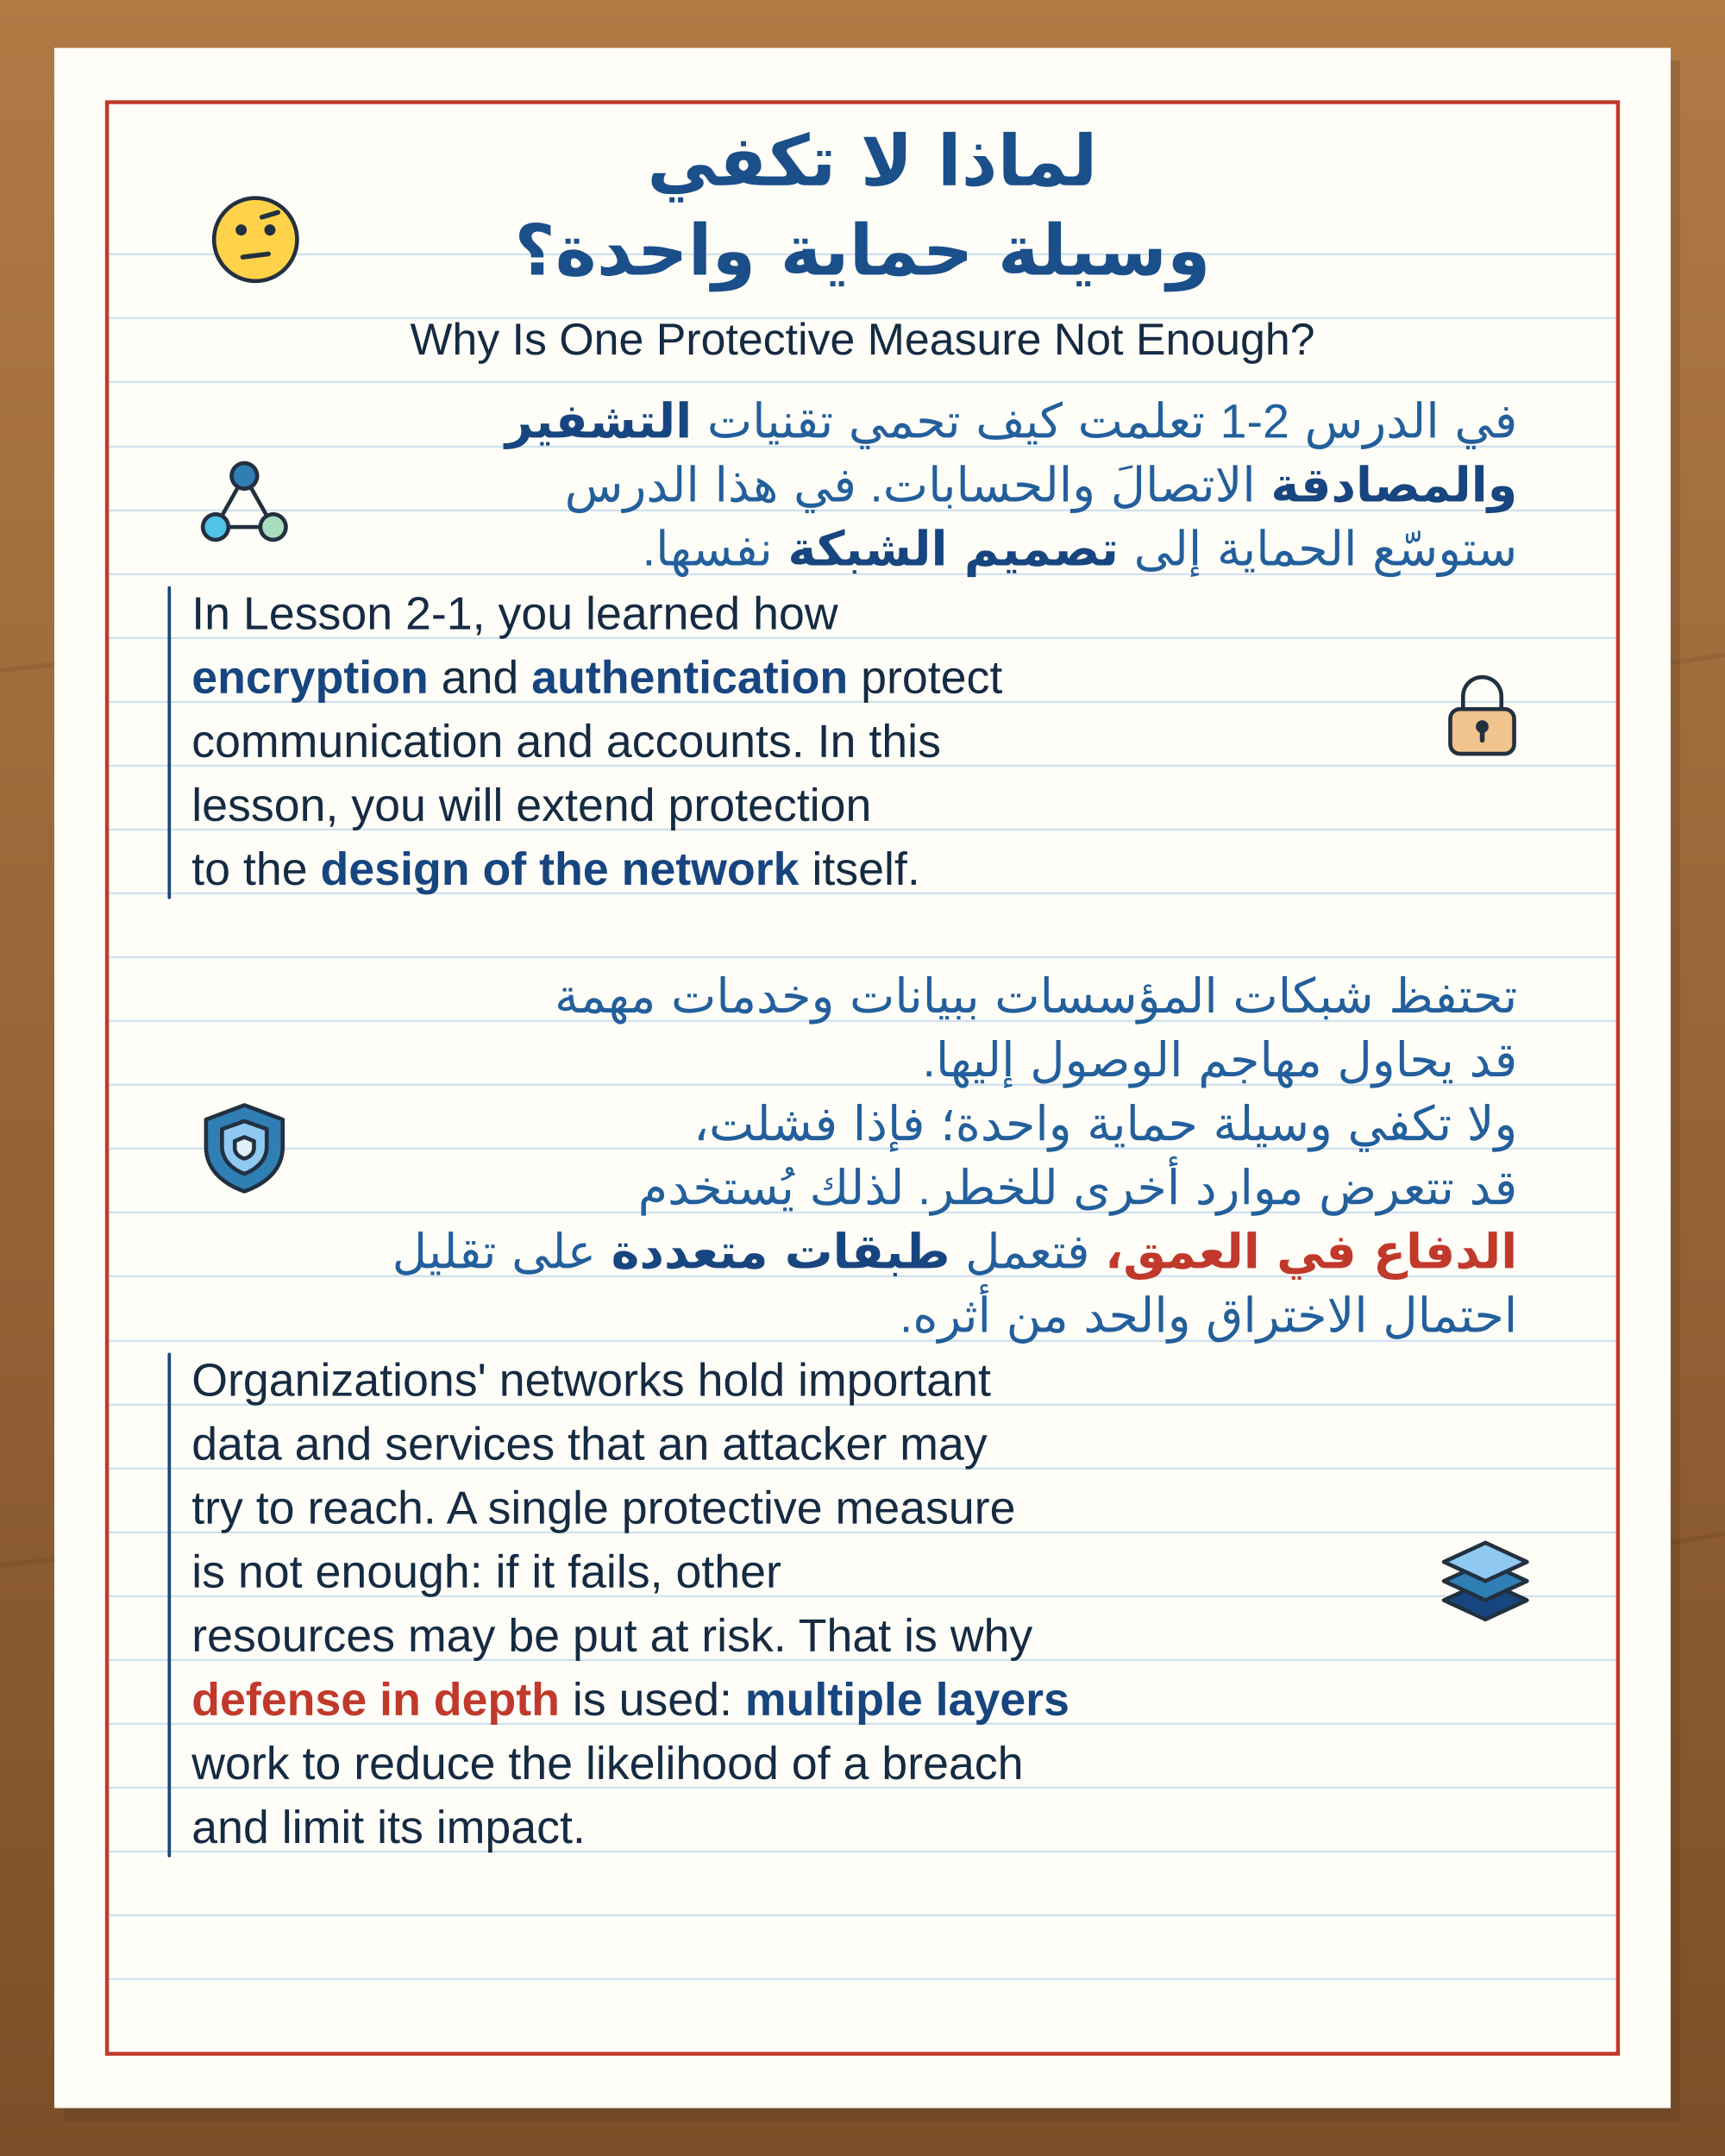
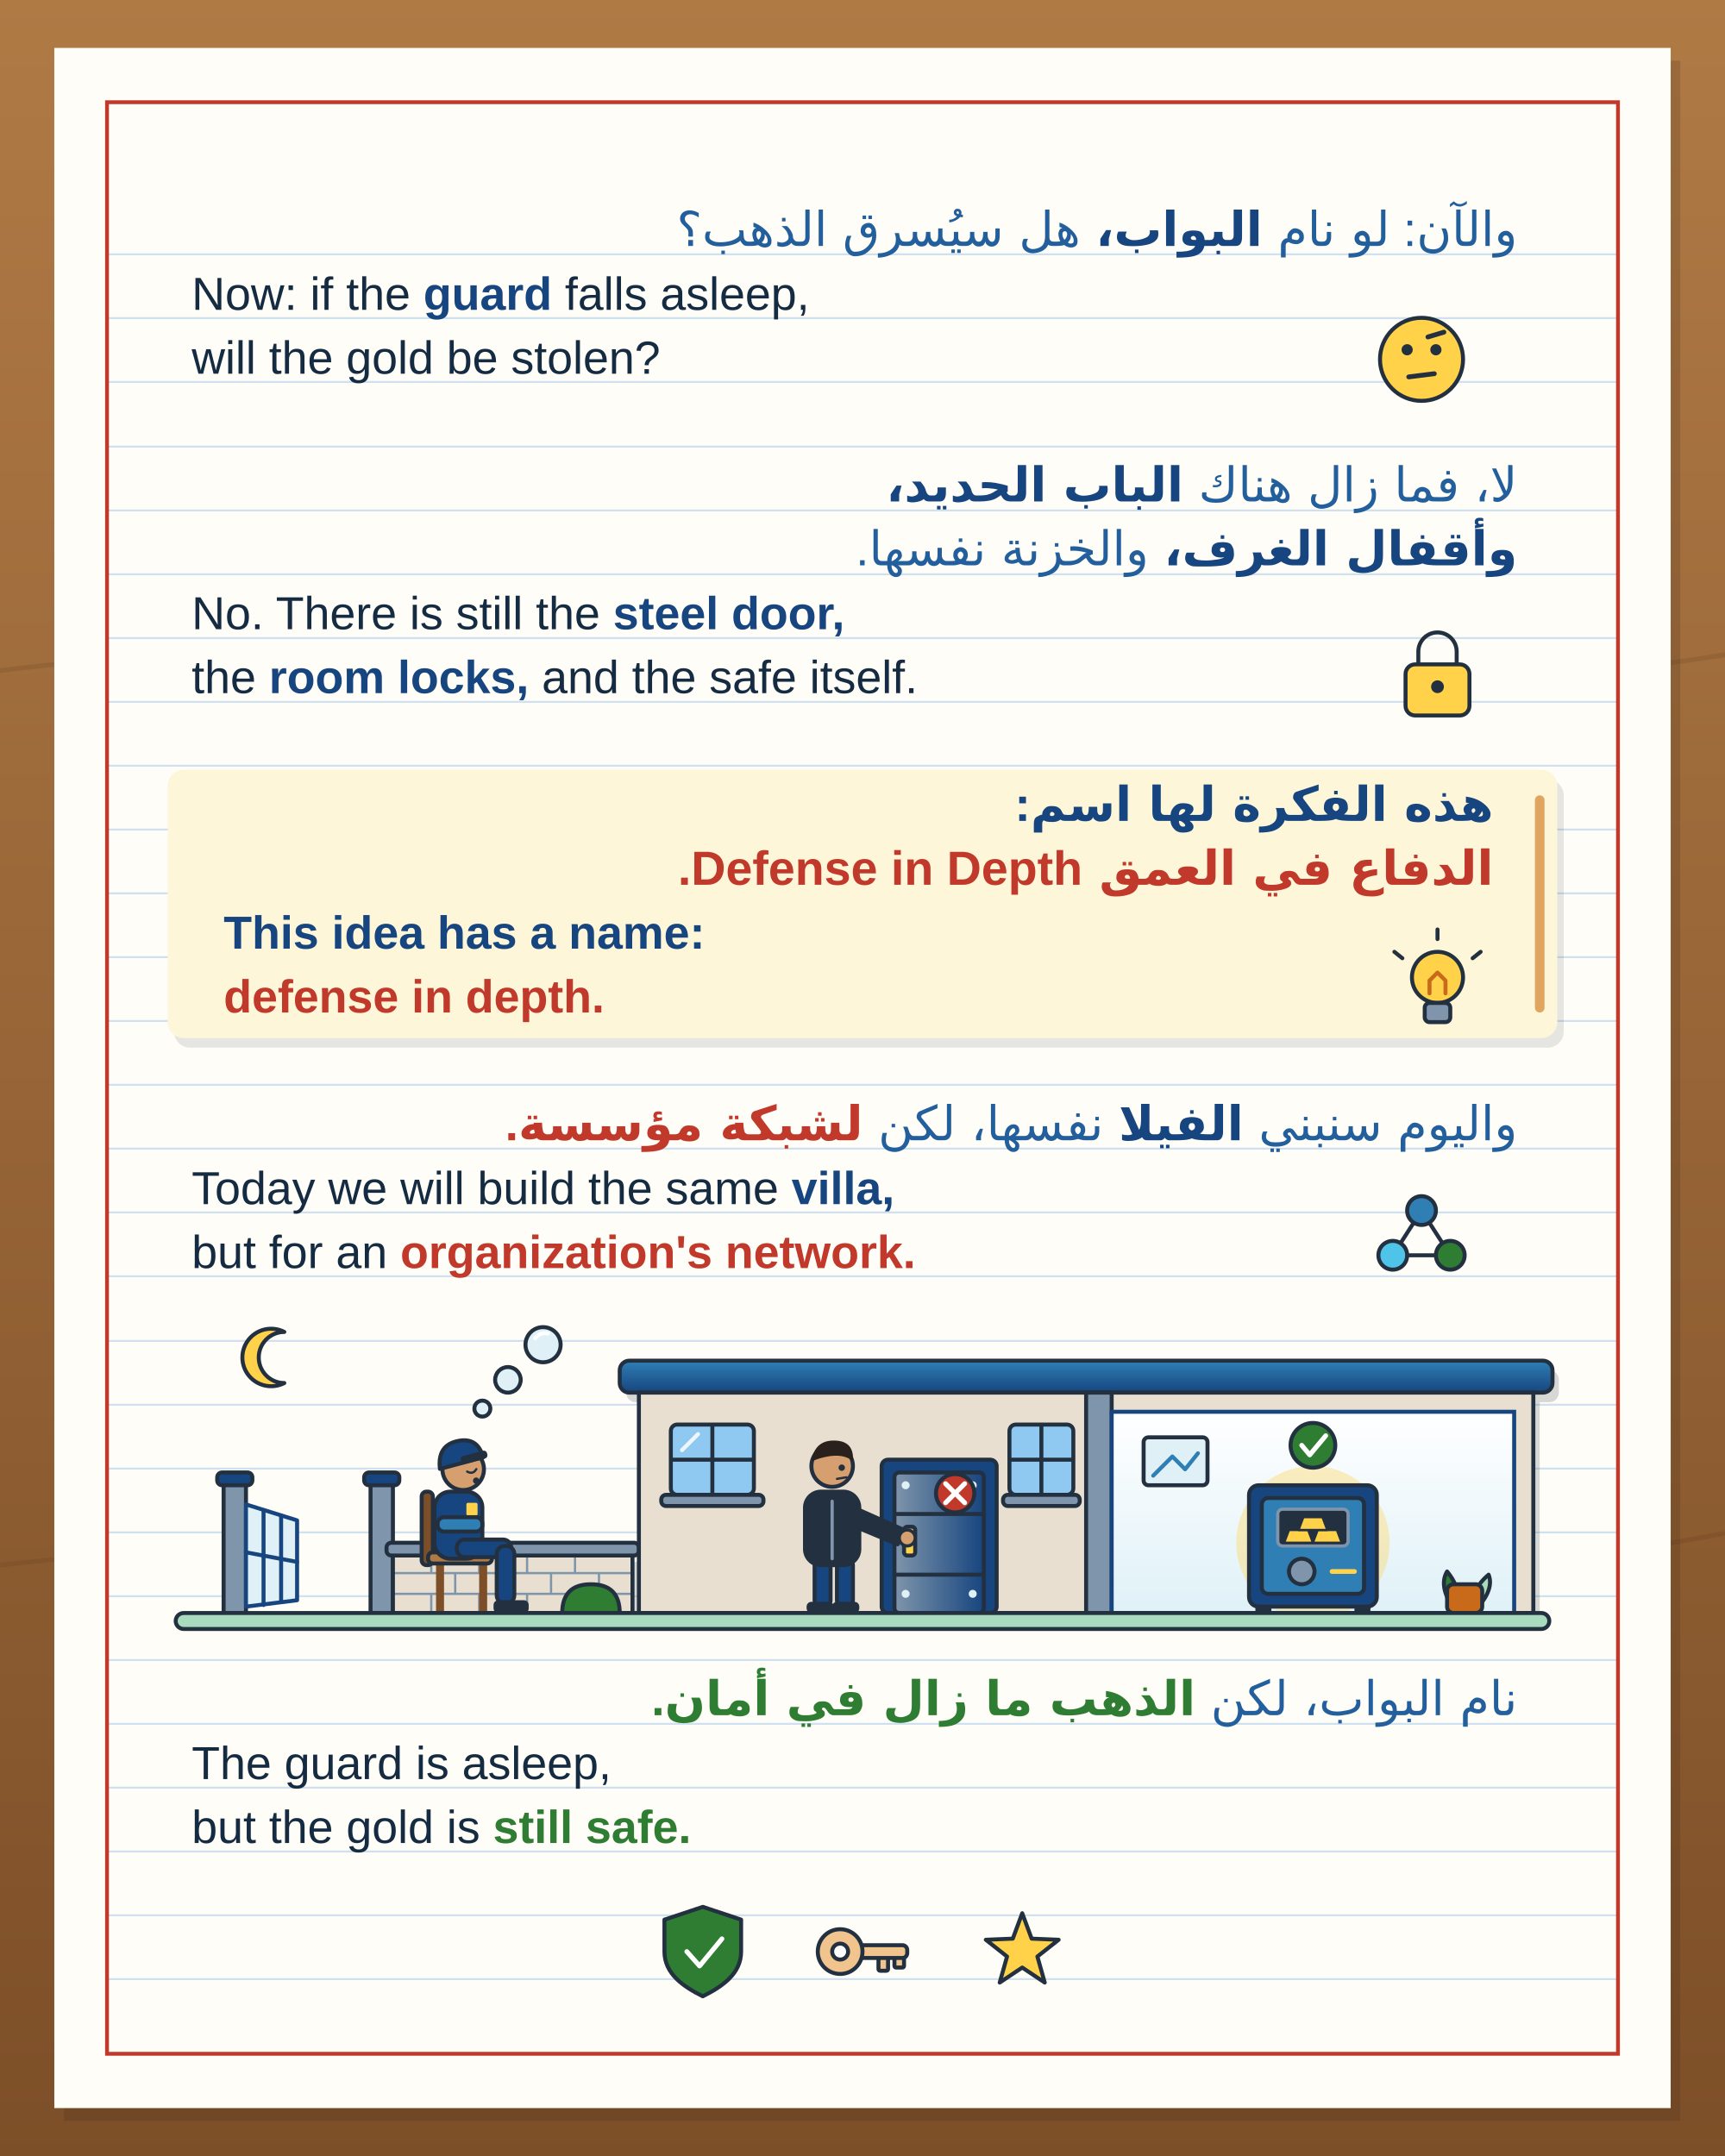
<svg xmlns="http://www.w3.org/2000/svg" width="1080" height="1350" viewBox="0 0 1080 1350" preserveAspectRatio="xMidYMid meet" style="width:100%;height:auto;max-width:1080px;display:block;margin:0 auto;">
  <defs>
    <linearGradient id="pmDesk" x1="0" y1="0" x2="0" y2="1">
      <stop offset="0" stop-color="#b07a45" />
      <stop offset="1" stop-color="#7d4f28" />
    </linearGradient>
    <pattern id="pmRules" x="0" y="120" width="1080" height="40" patternUnits="userSpaceOnUse">
      <line x1="0" y1="39.5" x2="1080" y2="39.5" stroke="#cfe0f0" stroke-width="1.4" />
    </pattern>
  </defs>
  <rect x="0" y="0" width="1080" height="1350" fill="url(#pmDesk)" />
  <path d="M0 420 C 300 380, 700 470, 1080 410" fill="none" stroke="#3a2411" stroke-width="3" opacity=".12" />
  <path d="M0 980 C 350 940, 720 1030, 1080 960" fill="none" stroke="#3a2411" stroke-width="3" opacity=".12" />
  <rect x="40" y="38" width="1012" height="1290" fill="#3a2411" opacity=".18" />
  <rect x="34" y="30" width="1012" height="1290" fill="#fffdf7" />
  <rect x="67" y="120" width="946" height="1152" fill="url(#pmRules)" />
  <rect x="67" y="64" width="946" height="1222" fill="none" stroke="#c0392b" stroke-width="2.4" />
-   <line x1="106" y1="368" x2="106" y2="562" stroke="#17457f" stroke-width="2" stroke-linecap="round" />
-   <line x1="106" y1="848" x2="106" y2="1162" stroke="#17457f" stroke-width="2" stroke-linecap="round" />
-   <g transform="translate(160 150)">
+   <rect x="109" y="488" width="870" height="168" rx="10" fill="#22303f" opacity=".12" />
+   <rect x="105" y="482" width="870" height="168" rx="10" fill="#fdf6d8" />
+   <rect x="961" y="498" width="6" height="136" rx="3" fill="#e0a55e" />
+   <g>
+     <defs>
+       <linearGradient id="ilRoof" x1="0" y1="0" x2="0" y2="1">
+         <stop offset="0" stop-color="#2f7fb5" />
+         <stop offset="1" stop-color="#17457f" />
+       </linearGradient>
+       <linearGradient id="ilSteel" x1="0" y1="0" x2="1" y2="0">
+         <stop offset="0" stop-color="#7f95ab" />
+         <stop offset="1" stop-color="#17457f" />
+       </linearGradient>
+       <linearGradient id="ilRoom" x1="0" y1="0" x2="0" y2="1">
+         <stop offset="0" stop-color="#ffffff" />
+         <stop offset="1" stop-color="#dff1f7" />
+       </linearGradient>
+     </defs>
+     <g transform="translate(4 6)">
+       <rect x="388" y="852" width="584" height="20" rx="6" fill="#22303f" opacity=".18" />
+       <rect x="400" y="872" width="560" height="132" fill="#22303f" opacity=".18" />
+       <rect x="246" y="972" width="150" height="32" fill="#22303f" opacity=".18" />
+     </g>
+     <path d="M178 834 A18 18 0 1 0 178 866 A13 13 0 1 1 178 834 Z" fill="#ffd24a" stroke="#22303f" stroke-width="2.5" stroke-linejoin="round" />
+     <circle cx="302" cy="882" r="5" fill="#dff1f7" stroke="#22303f" stroke-width="2.5" />
+     <circle cx="318" cy="864" r="8" fill="#dff1f7" stroke="#22303f" stroke-width="2.5" />
+     <circle cx="340" cy="842" r="11" fill="#dff1f7" stroke="#22303f" stroke-width="2.5" />
+     <path d="M335 838 Q338 834 343 835" fill="none" stroke="#ffffff" stroke-width="2.5" stroke-linecap="round" />
+     <rect x="140" y="928" width="14" height="82" fill="#7f95ab" stroke="#22303f" stroke-width="2.5" />
+     <rect x="232" y="928" width="14" height="82" fill="#7f95ab" stroke="#22303f" stroke-width="2.5" />
+     <rect x="136" y="922" width="22" height="8" rx="3" fill="#17457f" stroke="#22303f" stroke-width="2.5" />
+     <rect x="228" y="922" width="22" height="8" rx="3" fill="#17457f" stroke="#22303f" stroke-width="2.5" />
+     <path d="M154 942 L186 952 L186 1002 L154 1006 Z" fill="#dff1f7" stroke="#17457f" stroke-width="2.5" stroke-linejoin="round" />
+     <path d="M165 946 V1005 M176 949 V1003 M154 972 L186 978" fill="none" stroke="#17457f" stroke-width="2.5" stroke-linecap="round" />
+     <rect x="246" y="972" width="150" height="38" fill="#e8dfd1" />
+     <path d="M246 985H396 M246 998H396 M270 972V985 M300 972V985 M330 972V985 M360 972V985 M285 985V998 M315 985V998 M345 985V998 M375 985V998 M270 998V1010 M300 998V1010 M330 998V1010 M360 998V1010" fill="none" stroke="#7f95ab" stroke-width="1.4" stroke-linecap="round" />
+     <rect x="246" y="972" width="150" height="38" fill="none" stroke="#22303f" stroke-width="2.5" />
+     <rect x="242" y="966" width="158" height="8" rx="3" fill="#7f95ab" stroke="#22303f" stroke-width="2.5" />
+     <rect x="264" y="934" width="7" height="46" rx="3" fill="#7d4f28" stroke="#22303f" stroke-width="2.5" />
+     <rect x="273" y="979" width="5" height="31" fill="#7d4f28" />
+     <rect x="300" y="979" width="5" height="31" fill="#7d4f28" />
+     <rect x="268" y="972" width="40" height="7" rx="3" fill="#b07a45" stroke="#22303f" stroke-width="2.5" />
+     <rect x="272" y="934" width="30" height="42" rx="10" fill="#17457f" stroke="#22303f" stroke-width="2.5" />
+     <rect x="286" y="964" width="34" height="11" rx="5" fill="#17457f" stroke="#22303f" stroke-width="2.5" />
+     <rect x="311" y="968" width="11" height="36" rx="5" fill="#17457f" stroke="#22303f" stroke-width="2.5" />
+     <rect x="309" y="1002" width="22" height="8" rx="3" fill="#22303f" />
+     <rect x="292" y="941" width="7" height="8" rx="1" fill="#ffd24a" />
+     <rect x="274" y="950" width="28" height="9" rx="4" fill="#2f7fb5" stroke="#22303f" stroke-width="2.5" />
+     <g transform="rotate(-15 290 920)">
+       <circle cx="290" cy="920" r="13" fill="#d59f6f" stroke="#22303f" stroke-width="2.5" />
+       <path d="M276 916 Q278 902 290 902 Q304 902 304 916 Z" fill="#17457f" stroke="#22303f" stroke-width="2.5" stroke-linejoin="round" />
+       <rect x="290" y="912" width="17" height="5" rx="2" fill="#22303f" />
+       <path d="M292 922 Q295 925 298 922" fill="none" stroke="#22303f" stroke-width="1.4" stroke-linecap="round" />
+       <circle cx="296" cy="929" r="2" fill="#22303f" />
+     </g>
+     <path d="M352 1010 Q352 992 370 992 Q388 992 388 1010 Z" fill="#2e7d32" stroke="#22303f" stroke-width="2.5" stroke-linejoin="round" />
+     <rect x="388" y="852" width="584" height="20" rx="6" fill="url(#ilRoof)" stroke="#22303f" stroke-width="2.5" />
+     <rect x="400" y="872" width="560" height="138" fill="#e8dfd1" stroke="#22303f" stroke-width="2.5" />
+     <rect x="420" y="892" width="52" height="44" rx="4" fill="#8fc9f2" stroke="#22303f" stroke-width="2.5" />
+     <path d="M446 892V936 M420 914H472" fill="none" stroke="#22303f" stroke-width="2.5" />
+     <path d="M427 908 L437 898" fill="none" stroke="#ffffff" stroke-width="2.5" stroke-linecap="round" opacity=".85" />
+     <rect x="414" y="936" width="64" height="7" rx="3" fill="#7f95ab" stroke="#22303f" stroke-width="2.5" />
+     <rect x="632" y="892" width="40" height="44" rx="4" fill="#8fc9f2" stroke="#22303f" stroke-width="2.5" />
+     <path d="M652 892V936 M632 914H672" fill="none" stroke="#22303f" stroke-width="2.5" />
+     <rect x="628" y="936" width="48" height="7" rx="3" fill="#7f95ab" stroke="#22303f" stroke-width="2.5" />
+     <rect x="552" y="914" width="72" height="96" rx="4" fill="#17457f" stroke="#22303f" stroke-width="2.5" />
+     <rect x="560" y="922" width="56" height="88" rx="3" fill="url(#ilSteel)" stroke="#22303f" stroke-width="2.5" />
+     <path d="M560 948H616 M560 986H616" fill="none" stroke="#22303f" stroke-width="2.5" />
+     <circle cx="567" cy="930" r="2.5" fill="#dff1f7" />
+     <circle cx="609" cy="930" r="2.5" fill="#dff1f7" />
+     <circle cx="567" cy="998" r="2.5" fill="#dff1f7" />
+     <circle cx="609" cy="998" r="2.5" fill="#dff1f7" />
+     <rect x="566" y="956" width="7" height="18" rx="2" fill="#ffd24a" stroke="#22303f" stroke-width="2.5" />
+     <rect x="680" y="872" width="16" height="138" fill="#7f95ab" stroke="#22303f" stroke-width="2.5" />
+     <rect x="696" y="884" width="252" height="126" fill="url(#ilRoom)" stroke="#17457f" stroke-width="2.5" />
+     <path d="M912 1010 Q900 994 906 984 Q916 996 912 1010 Z" fill="#2e7d32" stroke="#22303f" stroke-width="2.5" stroke-linejoin="round" />
+     <path d="M922 1010 Q936 996 932 986 Q920 996 922 1010 Z" fill="#a9dcbe" stroke="#22303f" stroke-width="2.5" stroke-linejoin="round" />
+     <rect x="906" y="992" width="22" height="18" rx="4" fill="#c96a1b" stroke="#22303f" stroke-width="2.5" />
+     <rect x="716" y="900" width="40" height="30" rx="3" fill="#dff1f7" stroke="#22303f" stroke-width="2.5" />
+     <path d="M722 924 L734 912 L742 920 L750 910" fill="none" stroke="#2f7fb5" stroke-width="2.5" stroke-linecap="round" stroke-linejoin="round" />
+     <circle cx="822" cy="966" r="48" fill="#ffd24a" opacity=".35" />
+     <rect x="782" y="930" width="80" height="76" rx="6" fill="#17457f" stroke="#22303f" stroke-width="2.5" />
+     <rect x="790" y="938" width="64" height="60" rx="4" fill="#2f7fb5" stroke="#22303f" stroke-width="2.5" />
+     <rect x="800" y="945" width="44" height="23" rx="3" fill="#22303f" stroke="#7f95ab" stroke-width="2" />
+     <polygon points="804,966 807,958 819,958 822,966" fill="#ffd24a" stroke="#22303f" stroke-width="1.4" stroke-linejoin="round" />
+     <polygon points="822,966 825,958 837,958 840,966" fill="#ffd24a" stroke="#22303f" stroke-width="1.4" stroke-linejoin="round" />
+     <polygon points="813,958 816,950 828,950 831,958" fill="#ffd24a" stroke="#22303f" stroke-width="1.4" stroke-linejoin="round" />
+     <circle cx="815" cy="984" r="8" fill="#7f95ab" stroke="#22303f" stroke-width="2.5" />
+     <path d="M834 984 H848" fill="none" stroke="#ffd24a" stroke-width="3" stroke-linecap="round" />
+     <rect x="786" y="1005" width="10" height="5" fill="#22303f" />
+     <rect x="848" y="1005" width="10" height="5" fill="#22303f" />
+     <circle cx="822" cy="905" r="14" fill="#2e7d32" stroke="#22303f" stroke-width="2.5" />
+     <path d="M815 905 L820 911 L830 899" fill="none" stroke="#ffffff" stroke-width="3" stroke-linecap="round" stroke-linejoin="round" />
+     <rect x="510" y="976" width="10" height="30" rx="4" fill="#17457f" stroke="#22303f" stroke-width="2.5" />
+     <rect x="524" y="976" width="10" height="30" rx="4" fill="#17457f" stroke="#22303f" stroke-width="2.5" />
+     <rect x="505" y="1003" width="17" height="7" rx="3" fill="#22303f" />
+     <rect x="521" y="1003" width="17" height="7" rx="3" fill="#22303f" />
+     <rect x="504" y="934" width="34" height="46" rx="10" fill="#22303f" stroke="#22303f" stroke-width="2.5" />
+     <path d="M521 940 V976" fill="none" stroke="#7f95ab" stroke-width="2" stroke-linecap="round" />
+     <path d="M530 942 L566 958 L562 967 L526 952 Z" fill="#22303f" stroke="#22303f" stroke-width="2.5" stroke-linejoin="round" />
+     <circle cx="568" cy="963" r="5" fill="#d59f6f" stroke="#22303f" stroke-width="2" />
+     <circle cx="521" cy="918" r="13" fill="#d59f6f" stroke="#22303f" stroke-width="2.5" />
+     <path d="M508 915 Q510 902 522 902 Q535 902 534 915 Q526 908 508 915 Z" fill="#2b211c" />
+     <circle cx="527" cy="919" r="2" fill="#22303f" />
+     <path d="M524 926 L530 925" fill="none" stroke="#22303f" stroke-width="1.4" stroke-linecap="round" />
+     <circle cx="598" cy="935" r="12" fill="#c0392b" stroke="#22303f" stroke-width="2.5" />
+     <path d="M592 929 L604 941 M604 929 L592 941" fill="none" stroke="#ffffff" stroke-width="3" stroke-linecap="round" />
+     <rect x="110" y="1010" width="860" height="10" rx="5" fill="#a9dcbe" stroke="#22303f" stroke-width="2.5" />
+   </g>
+   <g transform="translate(890 225)">
    <circle cx="0" cy="0" r="26" fill="#ffd24a" stroke="#22303f" stroke-width="2.5" />
    <circle cx="-9" cy="-6" r="3.5" fill="#22303f" />
    <circle cx="9" cy="-6" r="3.5" fill="#22303f" />
    <path d="M -8 11 L 8 9" fill="none" stroke="#22303f" stroke-width="3" stroke-linecap="round" />
    <path d="M 4 -14 L 14 -17" fill="none" stroke="#22303f" stroke-width="3" stroke-linecap="round" />
  </g>
-   <g transform="translate(125 286)">
-     <line x1="10" y1="44" x2="28" y2="12" stroke="#22303f" stroke-width="2.5" stroke-linecap="round" />
-     <line x1="28" y1="12" x2="46" y2="44" stroke="#22303f" stroke-width="2.5" stroke-linecap="round" />
-     <line x1="10" y1="44" x2="46" y2="44" stroke="#22303f" stroke-width="2.5" stroke-linecap="round" />
-     <circle cx="28" cy="12" r="8" fill="#2f7fb5" stroke="#22303f" stroke-width="2.5" />
-     <circle cx="10" cy="44" r="8" fill="#4fc3e8" stroke="#22303f" stroke-width="2.5" />
-     <circle cx="46" cy="44" r="8" fill="#a9dcbe" stroke="#22303f" stroke-width="2.5" />
-   </g>
-   <g transform="translate(900 418)">
-     <path d="M16 26 V18 A12 12 0 0 1 40 18 V26" fill="none" stroke="#22303f" stroke-width="2.5" stroke-linecap="round" stroke-linejoin="round" />
-     <rect x="8" y="26" width="40" height="28" rx="6" fill="#f0c48c" stroke="#22303f" stroke-width="2.5" stroke-linejoin="round" />
-     <circle cx="28" cy="37" r="4" fill="#22303f" />
-     <rect x="26.5" y="39" width="3" height="8" rx="1.5" fill="#22303f" />
-   </g>
-   <g transform="translate(125 690)">
-     <path d="M28 2 L52 11 V28 C52 42 42 51 28 56 C14 51 4 42 4 28 V11 Z" fill="#2f7fb5" stroke="#22303f" stroke-width="2.5" stroke-linejoin="round" />
-     <path d="M28 12 L42 17 V28 C42 36 36 42 28 45 C20 42 14 36 14 28 V17 Z" fill="#8fc9f2" stroke="#22303f" stroke-width="2.5" stroke-linejoin="round" />
-     <path d="M28 22 L34 24.5 V29 C34 32 31.5 34.5 28 35.5 C24.5 34.5 22 32 22 29 V24.5 Z" fill="#dff1f7" stroke="#22303f" stroke-width="2.5" stroke-linejoin="round" />
-   </g>
-   <g transform="translate(902 960)">
-     <path d="M28 30 L54 42 L28 54 L2 42 Z" fill="#17457f" stroke="#22303f" stroke-width="2.5" stroke-linejoin="round" />
-     <path d="M28 18 L54 30 L28 42 L2 30 Z" fill="#2f7fb5" stroke="#22303f" stroke-width="2.5" stroke-linejoin="round" />
-     <path d="M28 6 L54 18 L28 30 L2 18 Z" fill="#8fc9f2" stroke="#22303f" stroke-width="2.5" stroke-linejoin="round" />
-   </g>
-   <text x="540" y="116" direction="rtl" unicode-bidi="plaintext" text-anchor="middle" font-family="Tahoma, Arial, Segoe UI, sans-serif" font-size="44" font-weight="bold" fill="#1a4f8a">
-     <tspan x="540" dy="0">لماذا لا تكفي</tspan>
-     <tspan x="540" dy="56">وسيلة حماية واحدة؟</tspan>
-   </text>
-   <text x="540" y="222" direction="ltr" unicode-bidi="plaintext" text-anchor="middle" font-family="Segoe Print, Comic Sans MS, Arial, sans-serif" font-size="28" fill="#152b42">Why Is One Protective Measure Not Enough?</text>
-   <text x="950" y="274" direction="rtl" unicode-bidi="plaintext" text-anchor="start" font-family="Tahoma, Arial, Segoe UI, sans-serif" font-size="30" fill="#225f9c">
-     <tspan x="950" dy="0">في الدرس 2-1 تعلمت كيف تحمي تقنيات <tspan font-weight="bold" fill="#17457f">التشفير</tspan>
+   <g transform="translate(900 422)">
+     <path d="M-12 -4 V-14 A12 12 0 0 1 12 -14 V-4" fill="none" stroke="#22303f" stroke-width="2.5" stroke-linecap="round" />
+     <rect x="-20" y="-6" width="40" height="32" rx="6" fill="#ffd24a" stroke="#22303f" stroke-width="2.5" />
+     <circle cx="0" cy="8" r="4" fill="#22303f" />
+   </g>
+   <g transform="translate(900 618)">
+     <path d="M0 -30 V-36 M-22 -18 L-27 -22 M22 -18 L27 -22" fill="none" stroke="#22303f" stroke-width="2.5" stroke-linecap="round" />
+     <circle cx="0" cy="-6" r="16" fill="#ffd24a" stroke="#22303f" stroke-width="2.5" />
+     <path d="M-5 4 V-4 L0 -9 L5 -4 V4" fill="none" stroke="#c96a1b" stroke-width="2.5" stroke-linecap="round" stroke-linejoin="round" />
+     <rect x="-8" y="10" width="16" height="12" rx="3" fill="#7f95ab" stroke="#22303f" stroke-width="2.5" />
+   </g>
+   <g transform="translate(890 772)">
+     <path d="M-18 14 L0 -14 L18 14 Z" fill="none" stroke="#22303f" stroke-width="2.5" stroke-linejoin="round" />
+     <circle cx="0" cy="-14" r="9" fill="#2f7fb5" stroke="#22303f" stroke-width="2.5" />
+     <circle cx="-18" cy="14" r="9" fill="#4fc3e8" stroke="#22303f" stroke-width="2.5" />
+     <circle cx="18" cy="14" r="9" fill="#2e7d32" stroke="#22303f" stroke-width="2.5" />
+   </g>
+   <g transform="translate(440 1222)">
+     <path d="M0 -28 L24 -20 V0 C24 14 12 22 0 28 C-12 22 -24 14 -24 0 V-20 Z" fill="#2e7d32" stroke="#22303f" stroke-width="2.5" stroke-linejoin="round" />
+     <path d="M-10 0 L-2 9 L12 -8" fill="none" stroke="#ffffff" stroke-width="3" stroke-linecap="round" stroke-linejoin="round" />
+   </g>
+   <g transform="translate(540 1222)">
+     <rect x="10" y="2" width="6" height="10" rx="1" fill="#f0c48c" stroke="#22303f" stroke-width="2.5" />
+     <rect x="20" y="2" width="6" height="8" rx="1" fill="#f0c48c" stroke="#22303f" stroke-width="2.5" />
+     <rect x="-4" y="-4" width="32" height="8" rx="3" fill="#f0c48c" stroke="#22303f" stroke-width="2.5" />
+     <circle cx="-14" cy="0" r="14" fill="#f0c48c" stroke="#22303f" stroke-width="2.5" />
+     <circle cx="-14" cy="0" r="5" fill="#ffffff" stroke="#22303f" stroke-width="2.5" />
+   </g>
+   <g transform="translate(640 1222)">
+     <polygon points="0,-24 5.9,-8.1 22.8,-7.4 9.5,3.1 14.1,19.4 0,10 -14.1,19.4 -9.5,3.1 -22.8,-7.4 -5.9,-8.1" fill="#ffd24a" stroke="#22303f" stroke-width="2.5" stroke-linejoin="round" />
+   </g>
+   <text x="950" y="154" direction="rtl" unicode-bidi="plaintext" text-anchor="start" font-family="Tahoma, Arial, Segoe UI, sans-serif" font-size="30" fill="#225f9c">
+     <tspan x="950" dy="0">والآن: لو نام <tspan font-weight="bold" fill="#17457f">البواب،</tspan> هل سيُسرق الذهب؟</tspan>
+   </text>
+   <text x="120" y="194" direction="ltr" unicode-bidi="plaintext" text-anchor="start" font-family="Segoe Print, Comic Sans MS, Arial, sans-serif" font-size="29" fill="#152b42">
+     <tspan x="120" dy="0">Now: if the <tspan font-weight="bold" fill="#17457f">guard</tspan> falls asleep,</tspan>
+     <tspan x="120" dy="40">will the gold be stolen?</tspan>
+   </text>
+   <text x="950" y="314" direction="rtl" unicode-bidi="plaintext" text-anchor="start" font-family="Tahoma, Arial, Segoe UI, sans-serif" font-size="30" fill="#225f9c">
+     <tspan x="950" dy="0">لا، فما زال هناك <tspan font-weight="bold" fill="#17457f">الباب الحديد،</tspan>
    </tspan>
    <tspan x="950" dy="40">
-       <tspan font-weight="bold" fill="#17457f">والمصادقة</tspan> الاتصالَ والحسابات. في هذا الدرس</tspan>
-     <tspan x="950" dy="40">ستوسّع الحماية إلى <tspan font-weight="bold" fill="#17457f">تصميم الشبكة</tspan> نفسها.</tspan>
+       <tspan font-weight="bold" fill="#17457f">وأقفال الغرف،</tspan> والخزنة نفسها.</tspan>
  </text>
  <text x="120" y="394" direction="ltr" unicode-bidi="plaintext" text-anchor="start" font-family="Segoe Print, Comic Sans MS, Arial, sans-serif" font-size="29" fill="#152b42">
-     <tspan x="120" dy="0">In Lesson 2-1, you learned how</tspan>
-     <tspan x="120" dy="40">
-       <tspan font-weight="bold" fill="#17457f">encryption</tspan> and <tspan font-weight="bold" fill="#17457f">authentication</tspan> protect</tspan>
-     <tspan x="120" dy="40">communication and accounts. In this</tspan>
-     <tspan x="120" dy="40">lesson, you will extend protection</tspan>
-     <tspan x="120" dy="40">to the <tspan font-weight="bold" fill="#17457f">design of the network</tspan> itself.</tspan>
-   </text>
-   <text x="950" y="634" direction="rtl" unicode-bidi="plaintext" text-anchor="start" font-family="Tahoma, Arial, Segoe UI, sans-serif" font-size="30" fill="#225f9c">
-     <tspan x="950" dy="0">تحتفظ شبكات المؤسسات ببيانات وخدمات مهمة</tspan>
-     <tspan x="950" dy="40">قد يحاول مهاجم الوصول إليها.</tspan>
-     <tspan x="950" dy="40">ولا تكفي وسيلة حماية واحدة؛ فإذا فشلت،</tspan>
-     <tspan x="950" dy="40">قد تتعرض موارد أخرى للخطر. لذلك يُستخدم</tspan>
-     <tspan x="950" dy="40">
-       <tspan font-weight="bold" fill="#c0392b">الدفاع في العمق،</tspan> فتعمل <tspan font-weight="bold" fill="#17457f">طبقات متعددة</tspan> على تقليل</tspan>
-     <tspan x="950" dy="40">احتمال الاختراق والحد من أثره.</tspan>
-   </text>
-   <text x="120" y="874" direction="ltr" unicode-bidi="plaintext" text-anchor="start" font-family="Segoe Print, Comic Sans MS, Arial, sans-serif" font-size="29" fill="#152b42">
-     <tspan x="120" dy="0">Organizations' networks hold important</tspan>
-     <tspan x="120" dy="40">data and services that an attacker may</tspan>
-     <tspan x="120" dy="40">try to reach. A single protective measure</tspan>
-     <tspan x="120" dy="40">is not enough: if it fails, other</tspan>
-     <tspan x="120" dy="40">resources may be put at risk. That is why</tspan>
-     <tspan x="120" dy="40">
-       <tspan font-weight="bold" fill="#c0392b">defense in depth</tspan> is used: <tspan font-weight="bold" fill="#17457f">multiple layers</tspan>
-     </tspan>
-     <tspan x="120" dy="40">work to reduce the likelihood of a breach</tspan>
-     <tspan x="120" dy="40">and limit its impact.</tspan>
+     <tspan x="120" dy="0">No. There is still the <tspan font-weight="bold" fill="#17457f">steel door,</tspan>
+     </tspan>
+     <tspan x="120" dy="40">the <tspan font-weight="bold" fill="#17457f">room locks,</tspan> and the safe itself.</tspan>
+   </text>
+   <text x="935" y="514" direction="rtl" unicode-bidi="plaintext" text-anchor="start" font-family="Tahoma, Arial, Segoe UI, sans-serif" font-size="30" font-weight="bold" fill="#17457f">
+     <tspan x="935" dy="0">هذه الفكرة لها اسم:</tspan>
+     <tspan x="935" dy="40">
+       <tspan fill="#c0392b">الدفاع في العمق Defense in Depth.</tspan>
+     </tspan>
+   </text>
+   <text x="140" y="594" direction="ltr" unicode-bidi="plaintext" text-anchor="start" font-family="Segoe Print, Comic Sans MS, Arial, sans-serif" font-size="29" font-weight="bold" fill="#17457f">
+     <tspan x="140" dy="0">This idea has a name:</tspan>
+     <tspan x="140" dy="40">
+       <tspan fill="#c0392b">defense in depth.</tspan>
+     </tspan>
+   </text>
+   <text x="950" y="714" direction="rtl" unicode-bidi="plaintext" text-anchor="start" font-family="Tahoma, Arial, Segoe UI, sans-serif" font-size="30" fill="#225f9c">
+     <tspan x="950" dy="0">واليوم سنبني <tspan font-weight="bold" fill="#17457f">الفيلا</tspan> نفسها، لكن <tspan font-weight="bold" fill="#c0392b">لشبكة مؤسسة.</tspan>
+     </tspan>
+   </text>
+   <text x="120" y="754" direction="ltr" unicode-bidi="plaintext" text-anchor="start" font-family="Segoe Print, Comic Sans MS, Arial, sans-serif" font-size="29" fill="#152b42">
+     <tspan x="120" dy="0">Today we will build the same <tspan font-weight="bold" fill="#17457f">villa,</tspan>
+     </tspan>
+     <tspan x="120" dy="40">but for an <tspan font-weight="bold" fill="#c0392b">organization's network.</tspan>
+     </tspan>
+   </text>
+   <text x="950" y="1074" direction="rtl" unicode-bidi="plaintext" text-anchor="start" font-family="Tahoma, Arial, Segoe UI, sans-serif" font-size="30" fill="#225f9c">
+     <tspan x="950" dy="0">نام البواب، لكن <tspan font-weight="bold" fill="#2e7d32">الذهب ما زال في أمان.</tspan>
+     </tspan>
+   </text>
+   <text x="120" y="1114" direction="ltr" unicode-bidi="plaintext" text-anchor="start" font-family="Segoe Print, Comic Sans MS, Arial, sans-serif" font-size="29" fill="#152b42">
+     <tspan x="120" dy="0">The guard is asleep,</tspan>
+     <tspan x="120" dy="40">but the gold is <tspan font-weight="bold" fill="#2e7d32">still safe.</tspan>
+     </tspan>
  </text>
</svg>
